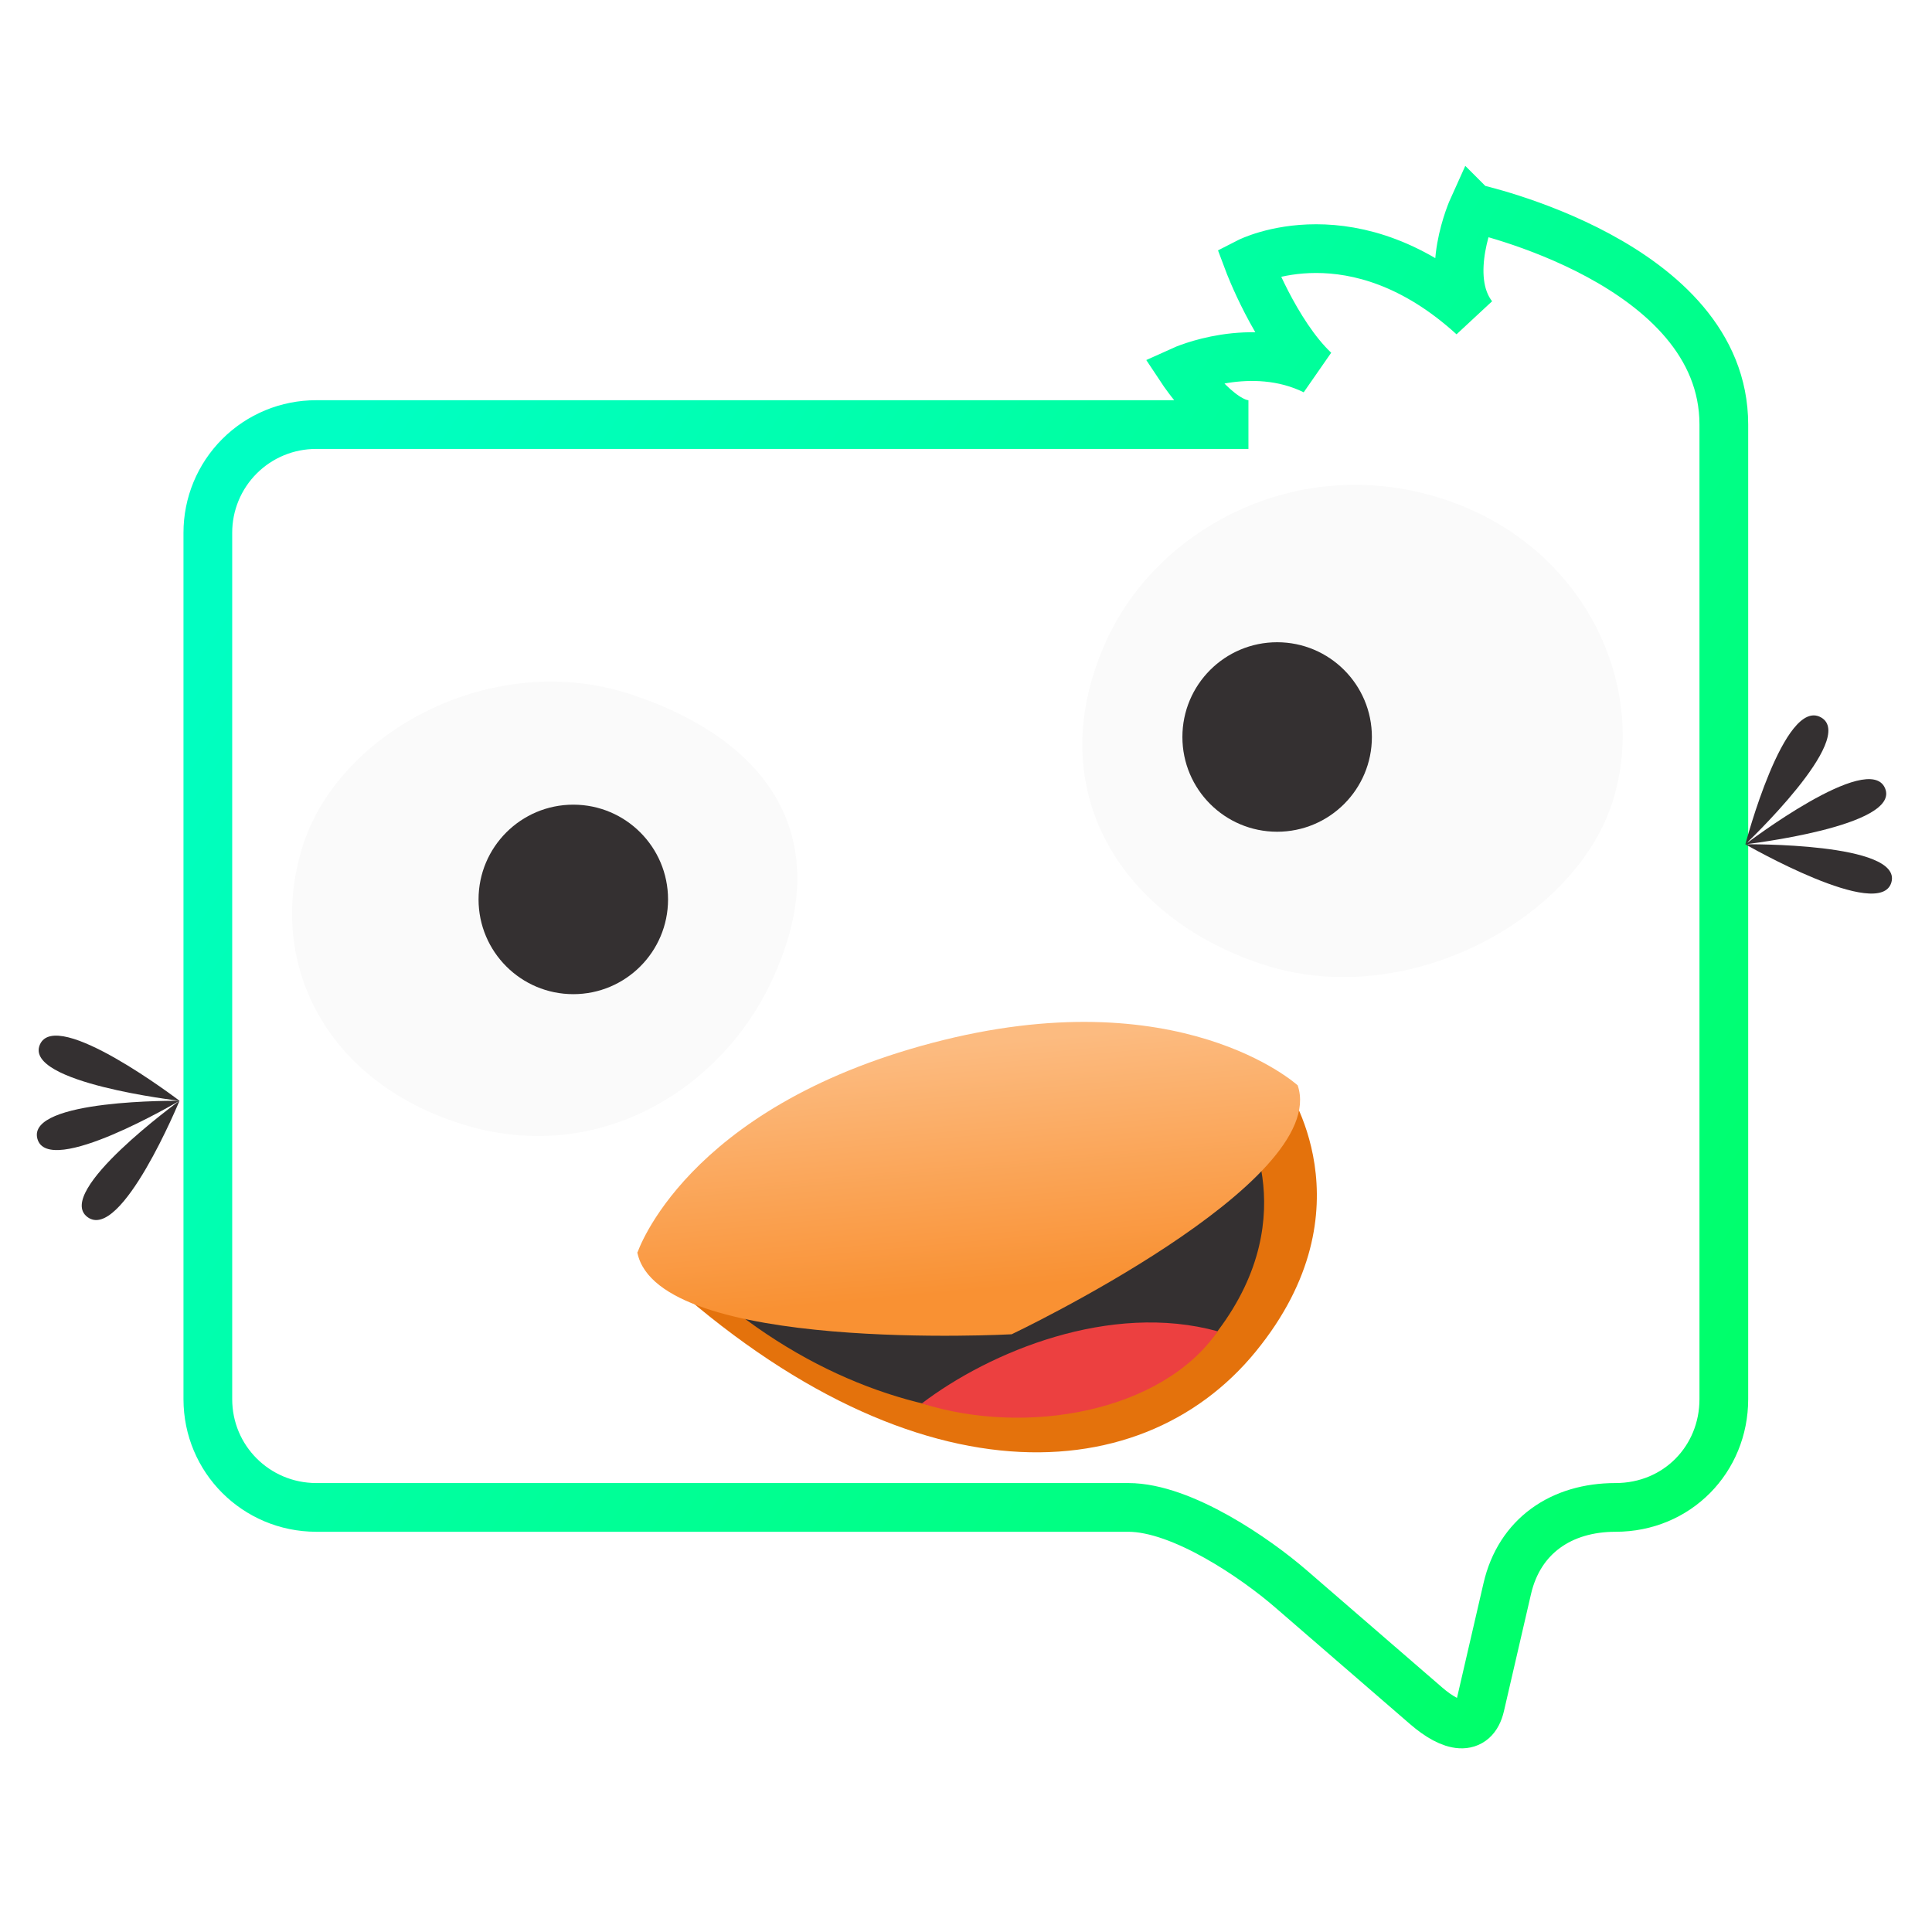
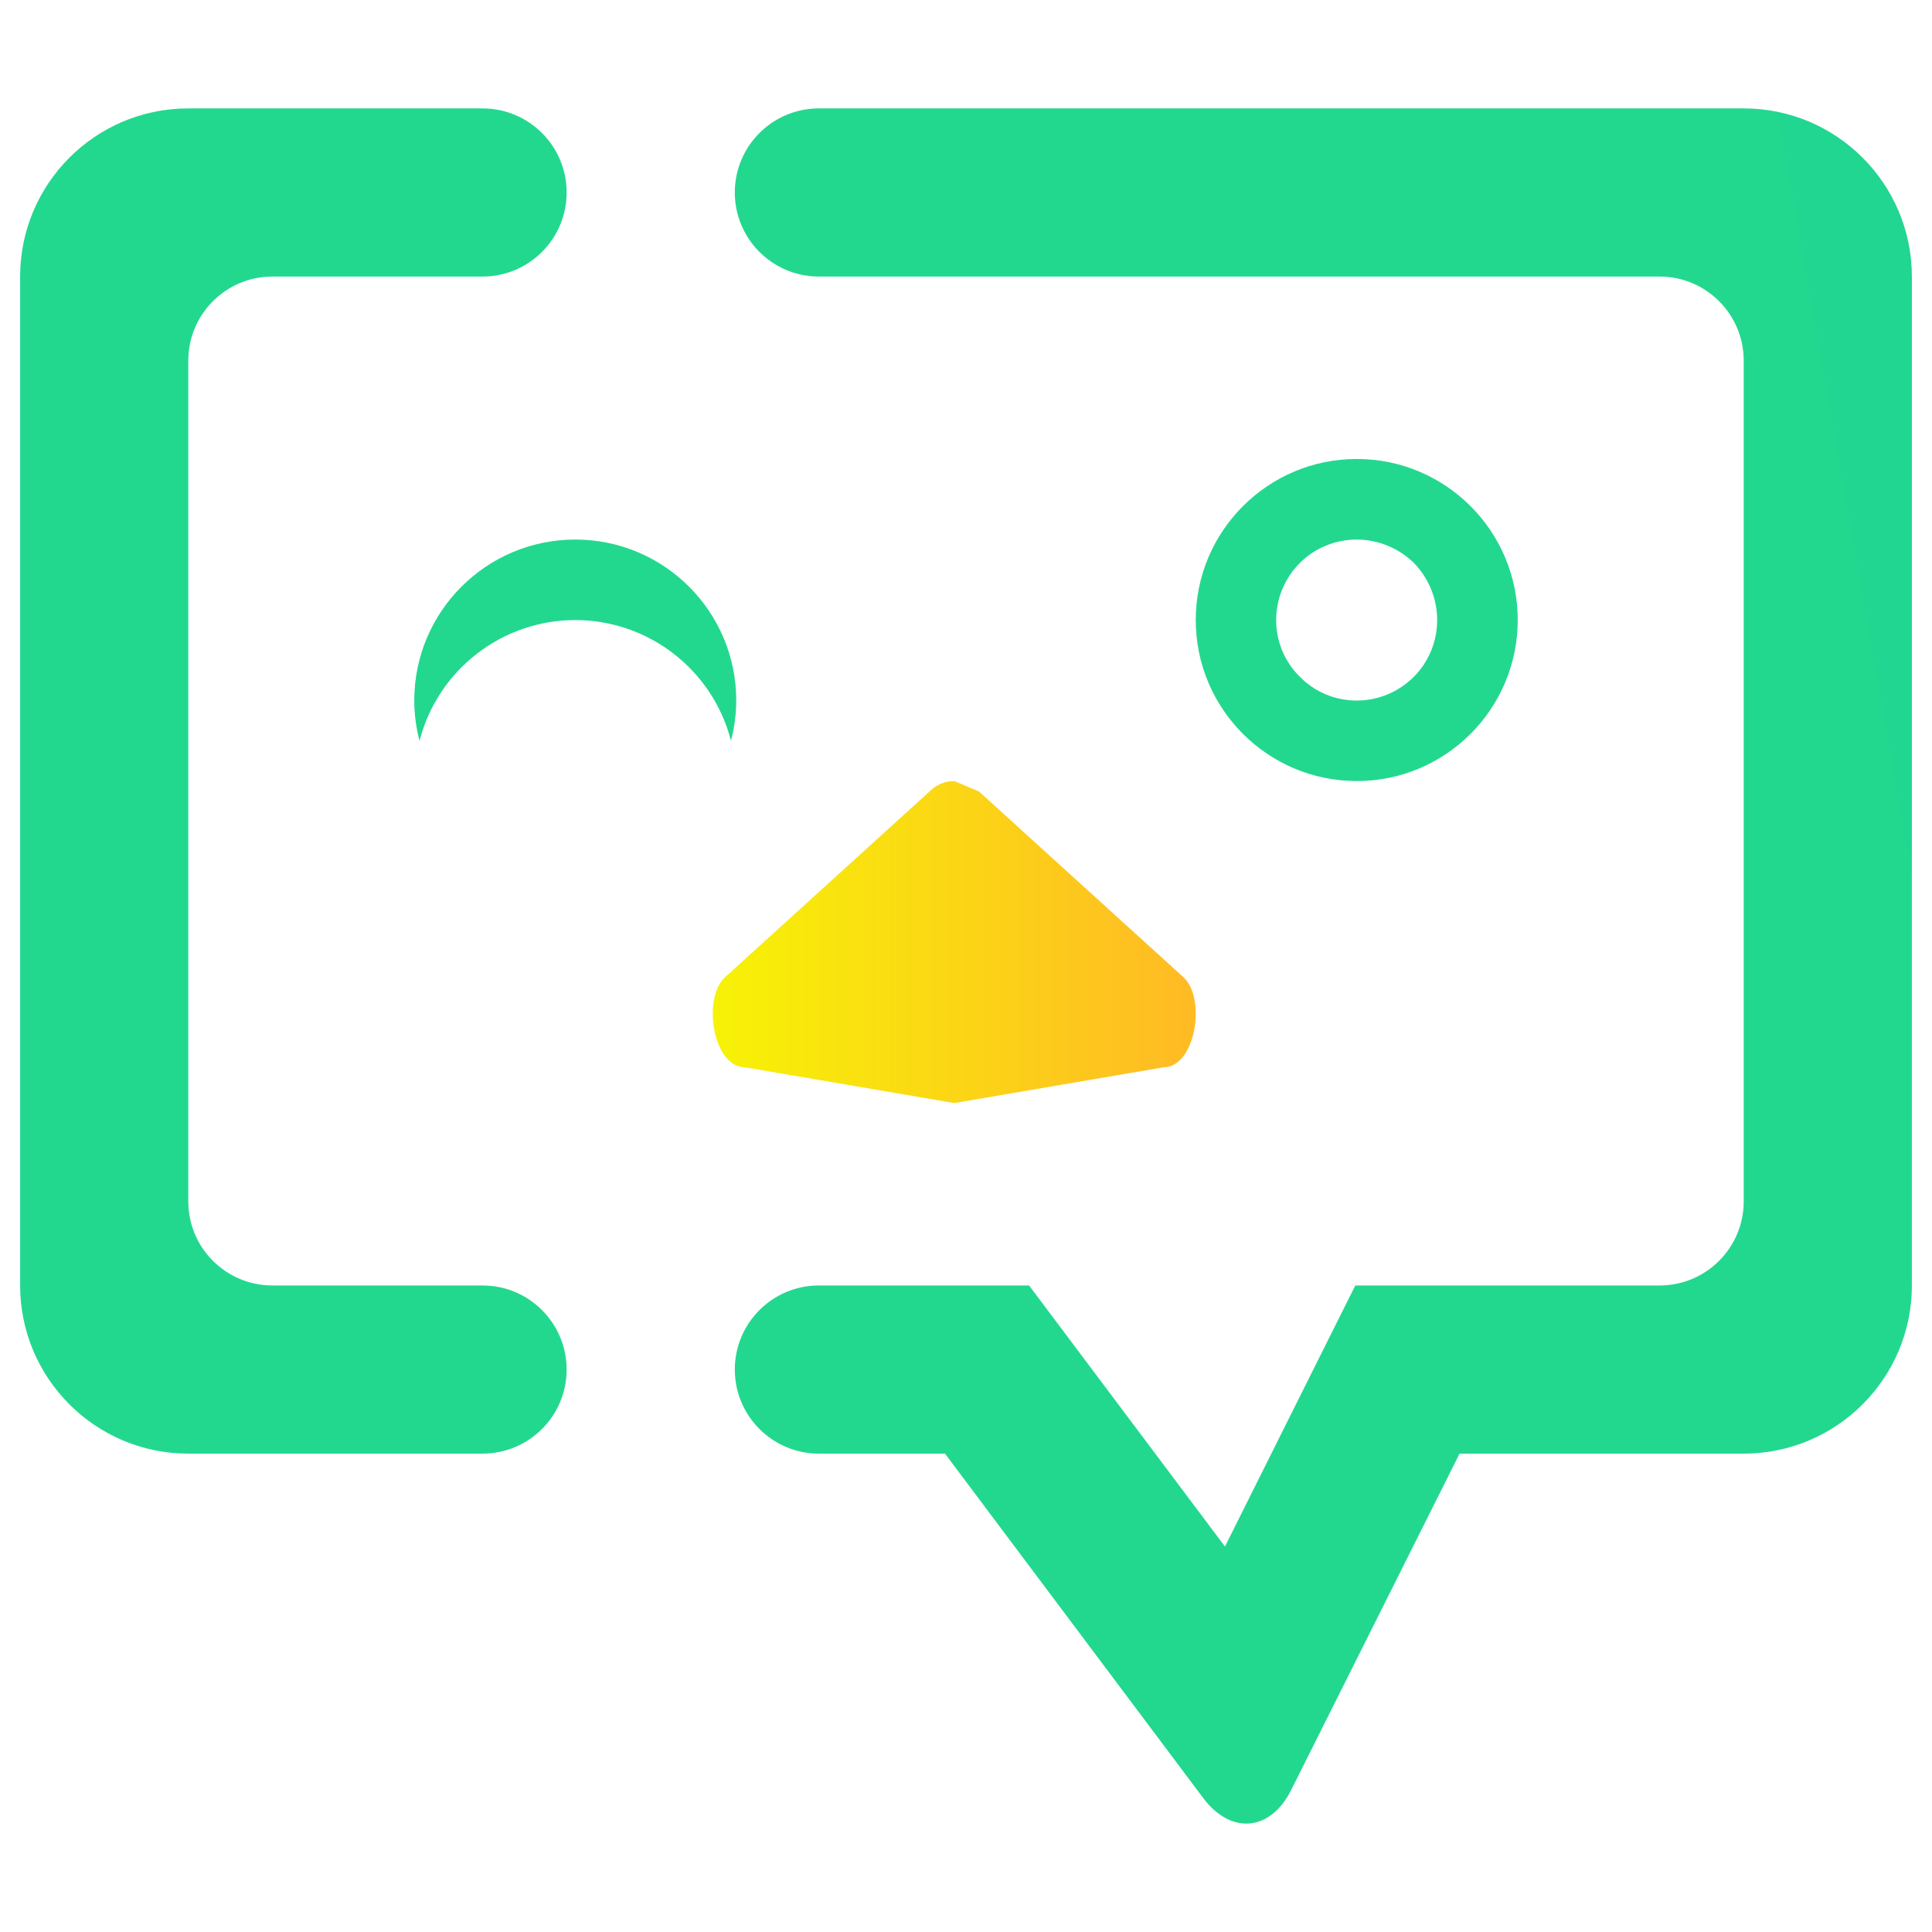
- <svg xmlns="http://www.w3.org/2000/svg" height="64" width="64">
-   <linearGradient id="a" gradientTransform="matrix(1.274 -.19577 .10158 1 122.55 885.49)" gradientUnits="userSpaceOnUse" x1="412.51" x2="411.93" y1="519.17" y2="526.42">
-     <stop offset="0" stop-color="#fcbb80" />
-     <stop offset="1" stop-color="#f99133" />
+ <svg xmlns="http://www.w3.org/2000/svg" style="isolation:isolate" viewBox="0 0 48 48" width="48pt" height="48pt">
+   <path d=" M 14.292 13.405 C 12.083 13.405 10.292 15.196 10.292 17.405 C 10.293 17.743 10.337 18.08 10.423 18.407 C 10.878 16.642 12.469 15.407 14.292 15.405 C 16.114 15.407 17.705 16.639 18.161 18.403 C 18.247 18.077 18.291 17.742 18.292 17.405 C 18.292 15.196 16.501 13.405 14.292 13.405 Z " fill="rgb(34,216,143)" />
+   <linearGradient id="_lgradient_27" x1="0" y1="0.5" x2="0.988" y2="0.344" gradientTransform="matrix(47,0,0,42.614,0.5,2.693)" gradientUnits="userSpaceOnUse">
+     <stop offset="100%" stop-opacity="1" style="stop-color:rgb(34,216,143)" />
+     <stop offset="100%" stop-opacity="1" style="stop-color:rgb(33,214,145)" />
  </linearGradient>
-   <linearGradient id="b" gradientUnits="userSpaceOnUse" x1="9.523" x2="55.766" y1="17.016" y2="49.024">
-     <stop offset="0" stop-color="#00ffc3" />
-     <stop offset="1" stop-color="#00ff69" />
+   <path d=" M 20.344 6.871 L 20.344 6.871 C 19.192 6.871 18.256 5.935 18.256 4.782 L 18.256 4.782 C 18.256 3.629 19.192 2.693 20.344 2.693 L 20.344 2.693 L 43.322 2.693 C 45.628 2.693 47.5 4.565 47.5 6.871 L 47.5 31.937 C 47.5 34.243 45.628 36.115 43.322 36.115 L 36.262 36.115 L 32.079 44.472 C 31.563 45.503 30.583 45.591 29.891 44.669 L 23.478 36.115 L 20.344 36.115 L 20.344 36.115 C 19.192 36.115 18.256 35.179 18.256 34.026 L 18.256 34.026 C 18.256 32.873 19.192 31.937 20.344 31.937 L 20.344 31.937 L 25.567 31.937 L 30.434 38.423 L 33.672 31.937 L 41.233 31.937 C 42.386 31.937 43.322 31.001 43.322 29.849 L 43.322 8.96 C 43.322 7.807 42.386 6.871 41.233 6.871 L 20.344 6.871 L 20.344 6.871 Z  M 11.989 31.937 L 11.989 31.937 C 13.142 31.937 14.078 32.873 14.078 34.026 L 14.078 34.026 C 14.078 35.179 13.142 36.115 11.989 36.115 L 11.989 36.115 L 4.678 36.115 C 2.372 36.115 0.5 34.243 0.5 31.937 L 0.5 6.871 C 0.5 4.565 2.372 2.693 4.678 2.693 L 11.989 2.693 L 11.989 2.693 C 13.142 2.693 14.078 3.629 14.078 4.782 L 14.078 4.782 C 14.078 5.935 13.142 6.871 11.989 6.871 L 11.989 6.871 L 6.767 6.871 C 5.614 6.871 4.678 7.807 4.678 8.96 L 4.678 29.849 C 4.678 31.001 5.614 31.937 6.767 31.937 L 11.989 31.937 L 11.989 31.937 Z  M 31.706 15.405 C 31.706 14.875 31.916 14.365 32.296 13.985 C 32.666 13.615 33.176 13.405 33.706 13.405 C 34.236 13.405 34.746 13.615 35.126 13.985 C 35.496 14.365 35.706 14.875 35.706 15.405 C 35.706 15.935 35.496 16.445 35.126 16.815 C 34.746 17.195 34.236 17.405 33.706 17.405 C 33.176 17.405 32.666 17.195 32.296 16.815 C 31.916 16.445 31.706 15.935 31.706 15.405 L 31.706 15.405 Z  M 29.708 15.404 C 29.708 13.196 31.5 11.403 33.708 11.403 C 35.916 11.403 37.708 13.196 37.708 15.404 C 37.708 17.612 35.916 19.405 33.708 19.405 C 31.5 19.405 29.708 17.612 29.708 15.404 L 29.708 15.404 Z " fill-rule="evenodd" fill="url(#_lgradient_27)" />
+   <linearGradient id="_lgradient_28" x1="0" y1="0.5" x2="1" y2="0.5" gradientTransform="matrix(12,0,0,8,17.708,19.405)" gradientUnits="userSpaceOnUse">
+     <stop offset="0%" stop-opacity="1" style="stop-color:rgb(247,242,6)" />
+     <stop offset="97.826%" stop-opacity="1" style="stop-color:rgb(255,187,36)" />
  </linearGradient>
-   <path d="m48.793 6.89s-1.031 2.275 0 3.588c-3.937-3.587-7.437-1.794-7.437-1.794s.882 2.353 2.187 3.587c-2.097-1.031-4.375 0-4.375 0s1.189 1.794 2.188 1.794h-30.884a3.58 3.58 0 0 0 -3.587 3.587v28.696c0 1.987 1.6 3.582 3.587 3.587h26.903c1.794 0 4.25 1.712 5.38 2.69l4.485 3.88c.847.734 1.591.874 1.793 0l.897-3.88c.404-1.747 1.793-2.69 3.587-2.69 2.046 0 3.587-1.6 3.587-3.587v-32.283c0-5.38-8.31-7.174-8.31-7.174z" fill="none" stroke="url(#b)" stroke-width="1.614" />
-   <path d="m57.818 27.968s5.166-.596 4.626-1.858c-.54-1.261-4.626 1.858-4.626 1.858m0 0s3.723-3.522 2.504-4.204c-1.22-.683-2.504 4.204-2.504 4.204m0 0s4.473 2.576 4.838 1.257c.364-1.32-4.838-1.257-4.838-1.257m-51.872 8.497s-4.353 2.576-4.708 1.256c-.354-1.319 4.708-1.256 4.708-1.256m0 0s-5.165-.595-4.626-1.858c.54-1.261 4.627 1.858 4.627 1.858m-.001 0s-1.932 4.683-3.048 3.852c-1.118-.832 3.048-3.852 3.048-3.852" fill="#343031" fill-rule="evenodd" />
-   <g transform="matrix(.89676 0 0 .89676 3.298 3.304)">
-     <path d="m24.783 32.648c2.558-5.352-.073-9.005-5.154-10.683-5.08-1.678-10.719 1.35-12.094 5.512-1.375 4.163.614 8.637 5.695 10.314 5.08 1.679 9.664-1.188 11.554-5.143z" fill="#fafafa" />
-     <circle cx="17.5" cy="29.54" fill="#343031" r="3.5" />
-     <path d="m37.2 19.962c-2.551 5.58.629 10.378 5.913 12.024 5.285 1.646 11.44-1.756 12.788-6.086 1.349-4.33-1.116-9.548-6.4-11.194s-10.415 1.131-12.301 5.256z" fill="#fafafa" />
-     <circle cx="43.5" cy="23.54" fill="#343031" r="3.5" />
-   </g>
-   <g fill-rule="evenodd">
-     <path d="m21.108 41.494c8.621 8.344 16.605 8.037 20.491 3.277 3.887-4.76.979-8.828.979-8.828z" fill="#e4720c" />
-     <path d="m22.201 41.494c6.552 6.853 15.184 6.506 18.137 2.597 2.954-3.91.744-7.25.744-7.25z" fill="#343031" />
-     <path d="m30.535 46.49c3.495 1.103 7.972.268 9.802-2.389-3.553-.979-7.54.67-9.802 2.39z" fill="#ec4040" />
-     <path d="m689.89 1330.2s1.432-4.319 8.931-6.267 11.07 1.267 11.07 1.267c.999 2.908-8.664 7.427-8.664 7.427s-10.699.576-11.334-2.427" fill="url(#a)" transform="matrix(1.0937 0 0 1.1102 -733.42 -1435.283)" />
-   </g>
+   <path d=" M 23.708 19.405 C 23.478 19.405 23.256 19.498 23.094 19.664 L 17.99 24.3 C 17.444 24.86 17.731 26.516 18.504 26.516 L 23.708 27.405 L 28.912 26.516 C 29.685 26.516 29.972 24.86 29.426 24.3 L 24.322 19.664" fill="url(#_lgradient_28)" />
</svg>
